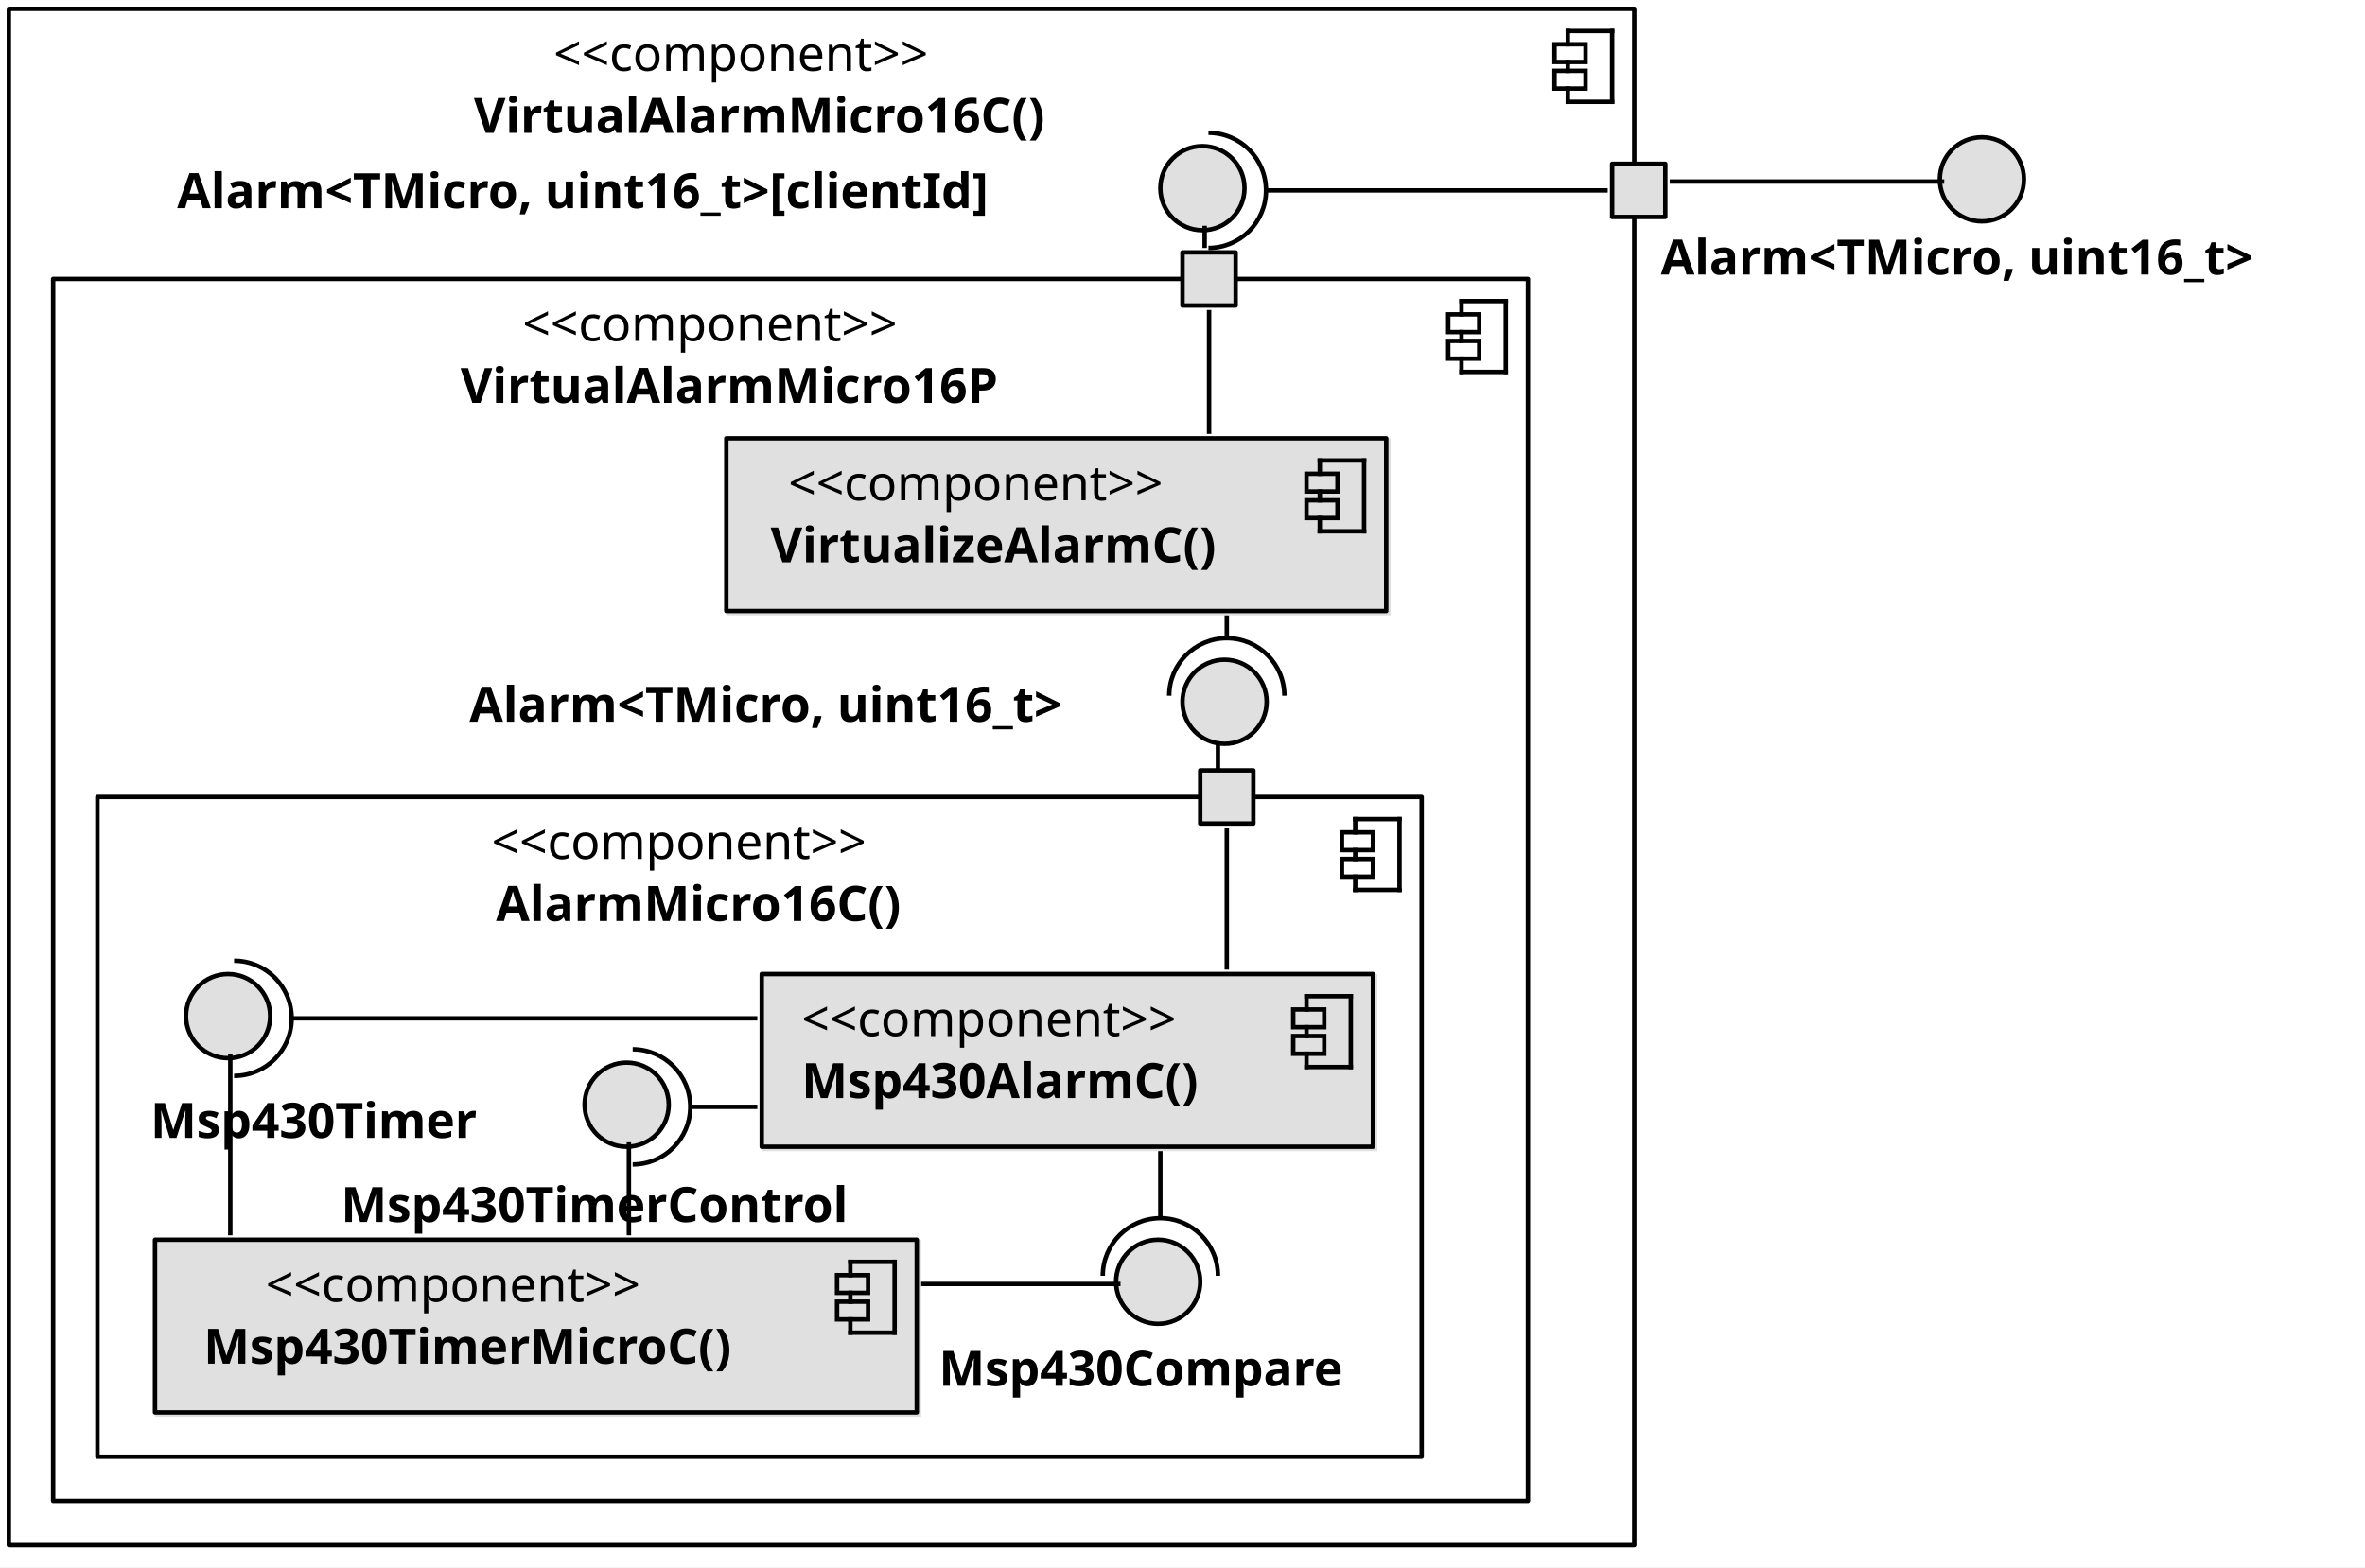
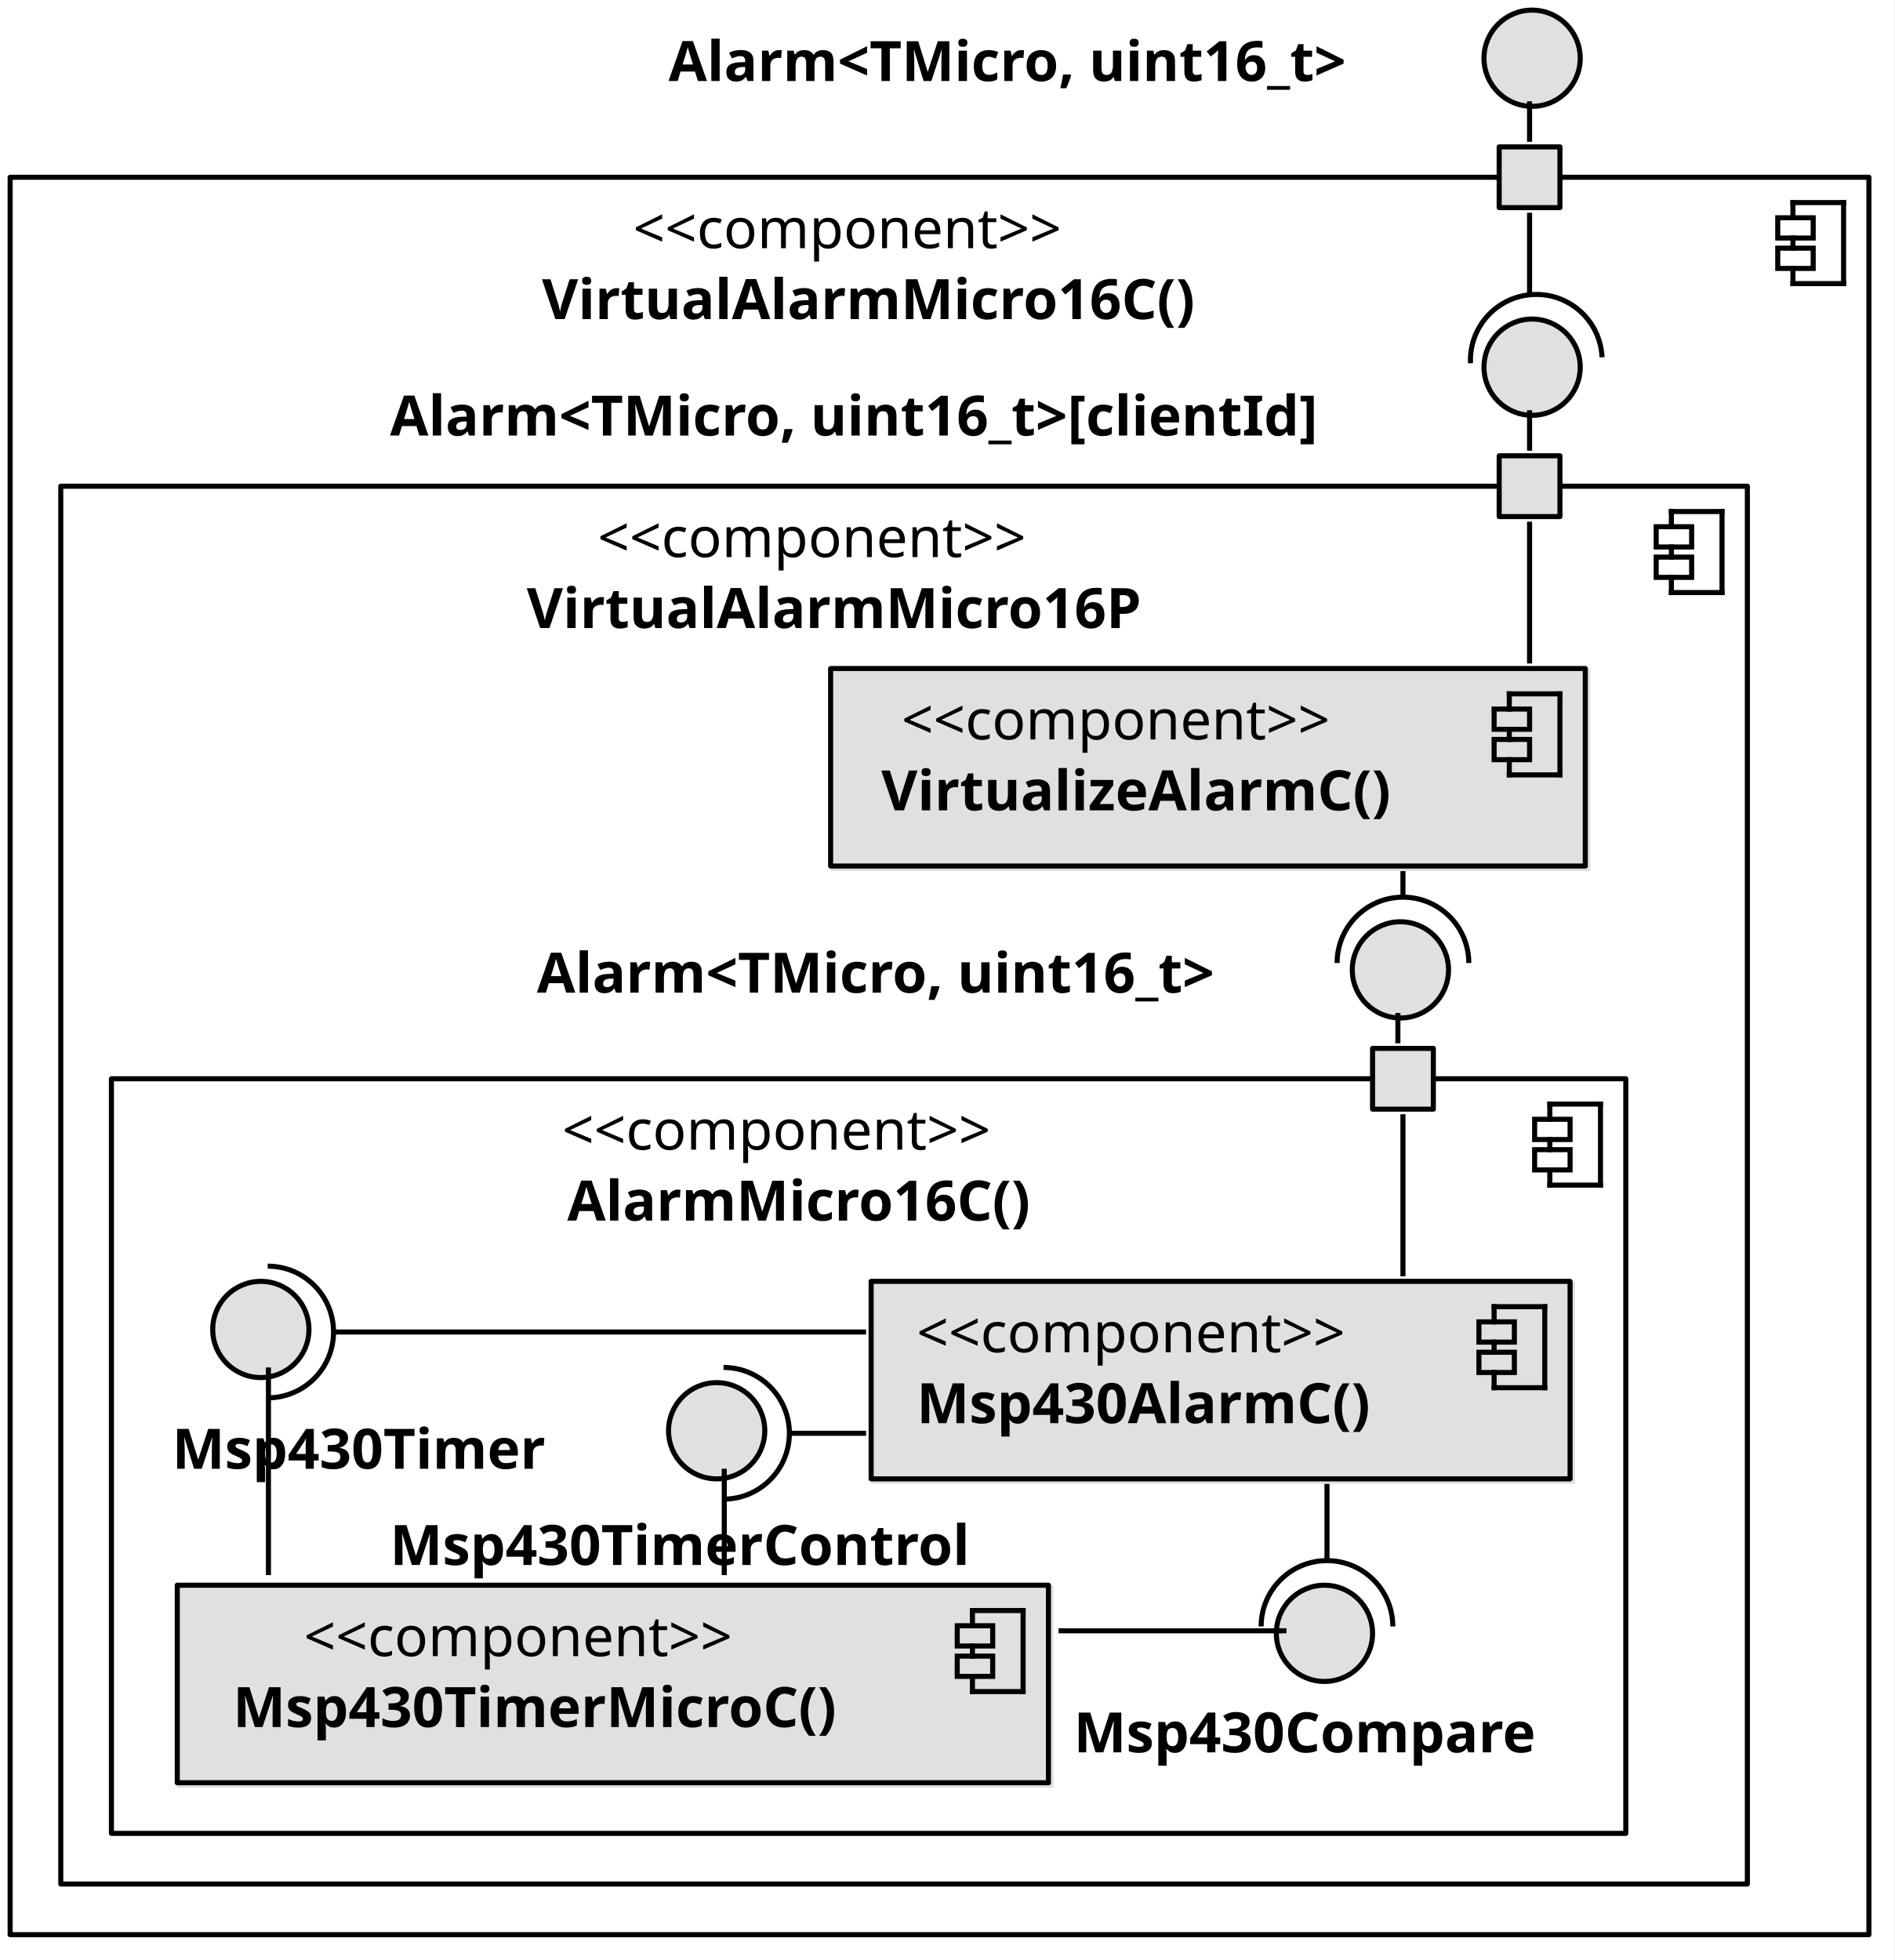
- <svg xmlns="http://www.w3.org/2000/svg" fill-opacity="0" color-rendering="auto" color-interpolation="auto" stroke="rgb(0,0,0)" text-rendering="auto" stroke-linecap="square" width="534" stroke-miterlimit="10" stroke-opacity="0" shape-rendering="auto" fill="rgb(0,0,0)" stroke-dasharray="none" font-weight="normal" stroke-width="1" height="354" font-family="'Dialog'" font-style="normal" stroke-linejoin="miter" font-size="12" stroke-dashoffset="0" image-rendering="auto">
+ <svg xmlns="http://www.w3.org/2000/svg" fill-opacity="0" color-rendering="auto" color-interpolation="auto" stroke="rgb(0,0,0)" text-rendering="auto" stroke-linecap="square" width="374" stroke-miterlimit="10" stroke-opacity="0" shape-rendering="auto" fill="rgb(0,0,0)" stroke-dasharray="none" font-weight="normal" stroke-width="1" height="387" font-family="'Dialog'" font-style="normal" stroke-linejoin="miter" font-size="12" stroke-dashoffset="0" image-rendering="auto">
  <defs id="genericDefs" />
  <g>
    <defs id="defs1">
      <clipPath clipPathUnits="userSpaceOnUse" id="clipPath1">
        <path d="M-7 -7 L379 -7 L379 359 L-7 359 L-7 -7 Z" />
      </clipPath>
      <clipPath clipPathUnits="userSpaceOnUse" id="clipPath2">
        <path d="M0 0 L344 0 L344 31 L0 31 L0 0 Z" />
      </clipPath>
      <clipPath clipPathUnits="userSpaceOnUse" id="clipPath3">
        <path d="M-7 -7 L345 -7 L345 288 L-7 288 L-7 -7 Z" />
      </clipPath>
      <clipPath clipPathUnits="userSpaceOnUse" id="clipPath4">
        <path d="M0 0 L310 0 L310 31 L0 31 L0 0 Z" />
      </clipPath>
      <clipPath clipPathUnits="userSpaceOnUse" id="clipPath5">
        <path d="M-7 -7 L161 -7 L161 51 L-7 51 L-7 -7 Z" />
      </clipPath>
      <clipPath clipPathUnits="userSpaceOnUse" id="clipPath6">
        <path d="M0 0 L126 0 L126 31 L0 31 L0 0 Z" />
      </clipPath>
      <clipPath clipPathUnits="userSpaceOnUse" id="clipPath7">
        <path d="M-7 -7 L311 -7 L311 161 L-7 161 L-7 -7 Z" />
      </clipPath>
      <clipPath clipPathUnits="userSpaceOnUse" id="clipPath8">
        <path d="M0 0 L276 0 L276 31 L0 31 L0 0 Z" />
      </clipPath>
      <clipPath clipPathUnits="userSpaceOnUse" id="clipPath9">
        <path d="M-7 -7 L150 -7 L150 51 L-7 51 L-7 -7 Z" />
      </clipPath>
      <clipPath clipPathUnits="userSpaceOnUse" id="clipPath10">
        <path d="M0 0 L115 0 L115 31 L0 31 L0 0 Z" />
      </clipPath>
      <clipPath clipPathUnits="userSpaceOnUse" id="clipPath11">
        <path d="M-7 -7 L184 -7 L184 51 L-7 51 L-7 -7 Z" />
      </clipPath>
      <clipPath clipPathUnits="userSpaceOnUse" id="clipPath12">
        <path d="M0 0 L149 0 L149 31 L0 31 L0 0 Z" />
      </clipPath>
      <clipPath clipPathUnits="userSpaceOnUse" id="clipPath13">
        <path d="M-7 -7 L23 -7 L23 23 L-7 23 L-7 -7 Z" />
      </clipPath>
      <clipPath clipPathUnits="userSpaceOnUse" id="clipPath14">
        <path d="M-7 -7 L31 -7 L31 31 L-7 31 L-7 -7 Z" />
      </clipPath>
      <clipPath clipPathUnits="userSpaceOnUse" id="clipPath15">
        <path d="M-164 -14 L328 -14 L328 28 L-164 28 L-164 -14 Z" />
      </clipPath>
      <clipPath clipPathUnits="userSpaceOnUse" id="clipPath16">
        <path d="M-214 -14 L428 -14 L428 28 L-214 28 L-214 -14 Z" />
      </clipPath>
      <clipPath clipPathUnits="userSpaceOnUse" id="clipPath17">
        <path d="M-116 -14 L232 -14 L232 28 L-116 28 L-116 -14 Z" />
      </clipPath>
      <clipPath clipPathUnits="userSpaceOnUse" id="clipPath18">
        <path d="M-141 -14 L282 -14 L282 28 L-141 28 L-141 -14 Z" />
      </clipPath>
      <clipPath clipPathUnits="userSpaceOnUse" id="clipPath19">
        <path d="M-99 -14 L198 -14 L198 28 L-99 28 L-99 -14 Z" />
      </clipPath>
      <clipPath clipPathUnits="userSpaceOnUse" id="clipPath20">
        <path d="M0 0 L104 0 L104 136 L0 136 L0 0 Z" />
      </clipPath>
      <clipPath clipPathUnits="userSpaceOnUse" id="clipPath21">
        <path d="M0 0 L215 0 L215 104 L0 104 L0 0 Z" />
      </clipPath>
      <clipPath clipPathUnits="userSpaceOnUse" id="clipPath22">
        <path d="M100 0 L100 215 L-4 215 L-4 0 L100 0 Z" />
      </clipPath>
      <clipPath clipPathUnits="userSpaceOnUse" id="clipPath23">
        <path d="M0 0 L104 0 L104 145 L0 145 L0 0 Z" />
      </clipPath>
      <clipPath clipPathUnits="userSpaceOnUse" id="clipPath24">
        <path d="M0 0 L104 0 L104 125 L0 125 L0 0 Z" />
      </clipPath>
      <clipPath clipPathUnits="userSpaceOnUse" id="clipPath25">
        <path d="M100 142 L-4 142 L-4 17 L100 17 L100 142 Z" />
      </clipPath>
      <clipPath clipPathUnits="userSpaceOnUse" id="clipPath26">
        <path d="M0 0 L149 0 L149 104 L0 104 L0 0 Z" />
      </clipPath>
      <clipPath clipPathUnits="userSpaceOnUse" id="clipPath27">
        <path d="M0 0 L125 0 L125 104 L0 104 L0 0 Z" />
      </clipPath>
      <clipPath clipPathUnits="userSpaceOnUse" id="clipPath28">
        <path d="M100 0 L100 125 L-4 125 L-4 0 L100 0 Z" />
      </clipPath>
      <clipPath clipPathUnits="userSpaceOnUse" id="clipPath29">
        <path d="M0 0 L104 0 L104 115 L0 115 L0 0 Z" />
      </clipPath>
      <clipPath clipPathUnits="userSpaceOnUse" id="clipPath30">
        <path d="M100 122 L-4 122 L-4 7 L100 7 L100 122 Z" />
      </clipPath>
      <clipPath clipPathUnits="userSpaceOnUse" id="clipPath31">
        <path d="M0 0 L104 0 L104 110 L0 110 L0 0 Z" />
      </clipPath>
      <clipPath clipPathUnits="userSpaceOnUse" id="clipPath32">
        <path d="M0 0 L104 0 L104 132 L0 132 L0 0 Z" />
      </clipPath>
      <clipPath clipPathUnits="userSpaceOnUse" id="clipPath33">
-         <path d="M0 0 L187 0 L187 104 L0 104 L0 0 Z" />
+         <path d="M0 0 L105 0 L105 126 L0 126 L0 0 Z" />
      </clipPath>
      <clipPath clipPathUnits="userSpaceOnUse" id="clipPath34">
-         <path d="M100 0 L100 187 L-4 187 L-4 0 L100 0 Z" />
+         <path d="M98.678 146.242 L-6.214 141.474 L-0.492 15.604 L104.399 20.372 L98.678 146.242 Z" />
      </clipPath>
      <clipPath clipPathUnits="userSpaceOnUse" id="clipPath35">
-         <path d="M0 0 L104 0 L104 109 L0 109 L0 0 Z" />
-       </clipPath>
-       <clipPath clipPathUnits="userSpaceOnUse" id="clipPath36">
-         <path d="M0 0 L166 0 L166 104 L0 104 L0 0 Z" />
+         <path d="M0 0 L104 0 L104 112 L0 112 L0 0 Z" />
      </clipPath>
    </defs>
    <g fill="white" text-rendering="geometricPrecision" fill-opacity="1" stroke-opacity="1" stroke="white">
-       <rect x="0" width="534" height="354" y="0" stroke="none" />
-     </g>
-     <g font-size="11" stroke-linecap="butt" transform="translate(2,2)" fill-opacity="1" fill="black" text-rendering="geometricPrecision" font-family="sans-serif" stroke-linejoin="round" stroke="black" font-weight="bold" stroke-opacity="1" stroke-miterlimit="0">
+       <rect x="0" width="374" height="387" y="0" stroke="none" />
+     </g>
+     <g font-size="11" stroke-linecap="butt" transform="translate(2,35)" fill-opacity="1" fill="black" text-rendering="geometricPrecision" font-family="sans-serif" stroke-linejoin="round" stroke="black" font-weight="bold" stroke-opacity="1" stroke-miterlimit="0">
      <rect fill="none" x="0" width="367" height="347" y="0" clip-path="url(#clipPath1)" />
      <line stroke-linecap="square" clip-path="url(#clipPath1)" fill="none" x1="352" x2="362" y1="5" stroke-linejoin="miter" y2="5" stroke-miterlimit="10" />
      <line stroke-linecap="square" clip-path="url(#clipPath1)" fill="none" x1="362" x2="362" y1="5" stroke-linejoin="miter" y2="21" stroke-miterlimit="10" />
      <line stroke-linecap="square" clip-path="url(#clipPath1)" fill="none" x1="352" x2="362" y1="21" stroke-linejoin="miter" y2="21" stroke-miterlimit="10" />
      <line stroke-linecap="square" clip-path="url(#clipPath1)" fill="none" x1="352" x2="352" y1="5" stroke-linejoin="miter" y2="8" stroke-miterlimit="10" />
      <rect stroke-linecap="square" x="349" y="8" clip-path="url(#clipPath1)" fill="none" width="7" stroke-linejoin="miter" height="4" stroke-miterlimit="10" />
      <line stroke-linecap="square" clip-path="url(#clipPath1)" fill="none" x1="352" x2="352" y1="12" stroke-linejoin="miter" y2="14" stroke-miterlimit="10" />
      <rect stroke-linecap="square" x="349" y="14" clip-path="url(#clipPath1)" fill="none" width="7" stroke-linejoin="miter" height="4" stroke-miterlimit="10" />
      <line stroke-linecap="square" clip-path="url(#clipPath1)" fill="none" x1="352" x2="352" y1="18" stroke-linejoin="miter" y2="21" stroke-miterlimit="10" />
    </g>
-     <g font-size="11" transform="translate(2,2)" fill-opacity="1" fill="black" text-rendering="geometricPrecision" font-family="sans-serif" stroke="black" stroke-opacity="1">
+     <g font-size="11" transform="translate(2,35)" fill-opacity="1" fill="black" text-rendering="geometricPrecision" font-family="sans-serif" stroke="black" stroke-opacity="1">
      <text x="123" xml:space="preserve" y="14" clip-path="url(#clipPath2)" stroke="none">&lt;&lt;component&gt;&gt;</text>
      <text x="105" xml:space="preserve" y="28" font-weight="bold" clip-path="url(#clipPath2)" stroke="none">VirtualAlarmMicro16C()</text>
    </g>
-     <g font-size="11" stroke-linecap="butt" transform="translate(12,63)" fill-opacity="1" fill="black" text-rendering="geometricPrecision" font-family="sans-serif" stroke-linejoin="round" stroke="black" font-weight="bold" stroke-opacity="1" stroke-miterlimit="0">
+     <g font-size="11" stroke-linecap="butt" transform="translate(12,96)" fill-opacity="1" fill="black" text-rendering="geometricPrecision" font-family="sans-serif" stroke-linejoin="round" stroke="black" font-weight="bold" stroke-opacity="1" stroke-miterlimit="0">
      <rect fill="none" x="0" width="333" height="276" y="0" clip-path="url(#clipPath3)" />
      <line stroke-linecap="square" clip-path="url(#clipPath3)" fill="none" x1="318" x2="328" y1="5" stroke-linejoin="miter" y2="5" stroke-miterlimit="10" />
      <line stroke-linecap="square" clip-path="url(#clipPath3)" fill="none" x1="328" x2="328" y1="5" stroke-linejoin="miter" y2="21" stroke-miterlimit="10" />
      <line stroke-linecap="square" clip-path="url(#clipPath3)" fill="none" x1="318" x2="328" y1="21" stroke-linejoin="miter" y2="21" stroke-miterlimit="10" />
      <line stroke-linecap="square" clip-path="url(#clipPath3)" fill="none" x1="318" x2="318" y1="5" stroke-linejoin="miter" y2="8" stroke-miterlimit="10" />
      <rect stroke-linecap="square" x="315" y="8" clip-path="url(#clipPath3)" fill="none" width="7" stroke-linejoin="miter" height="4" stroke-miterlimit="10" />
      <line stroke-linecap="square" clip-path="url(#clipPath3)" fill="none" x1="318" x2="318" y1="12" stroke-linejoin="miter" y2="14" stroke-miterlimit="10" />
      <rect stroke-linecap="square" x="315" y="14" clip-path="url(#clipPath3)" fill="none" width="7" stroke-linejoin="miter" height="4" stroke-miterlimit="10" />
      <line stroke-linecap="square" clip-path="url(#clipPath3)" fill="none" x1="318" x2="318" y1="18" stroke-linejoin="miter" y2="21" stroke-miterlimit="10" />
    </g>
-     <g font-size="11" transform="translate(12,63)" fill-opacity="1" fill="black" text-rendering="geometricPrecision" font-family="sans-serif" stroke="black" stroke-opacity="1">
+     <g font-size="11" transform="translate(12,96)" fill-opacity="1" fill="black" text-rendering="geometricPrecision" font-family="sans-serif" stroke="black" stroke-opacity="1">
      <text x="106" xml:space="preserve" y="14" clip-path="url(#clipPath4)" stroke="none">&lt;&lt;component&gt;&gt;</text>
      <text x="92" xml:space="preserve" y="28" font-weight="bold" clip-path="url(#clipPath4)" stroke="none">VirtualAlarmMicro16P</text>
    </g>
-     <g font-size="11" transform="translate(164,99)" fill-opacity="1" fill="rgb(224,224,224)" text-rendering="geometricPrecision" font-family="sans-serif" stroke="rgb(224,224,224)" font-weight="bold" stroke-opacity="1">
+     <g font-size="11" transform="translate(164,132)" fill-opacity="1" fill="rgb(224,224,224)" text-rendering="geometricPrecision" font-family="sans-serif" stroke="rgb(224,224,224)" font-weight="bold" stroke-opacity="1">
      <rect x="0" width="150" height="40" y="0" clip-path="url(#clipPath5)" stroke="none" />
    </g>
-     <g font-size="11" stroke-linecap="butt" transform="translate(164,99)" fill-opacity="1" fill="black" text-rendering="geometricPrecision" font-family="sans-serif" stroke-linejoin="round" stroke="black" font-weight="bold" stroke-opacity="1" stroke-miterlimit="0">
+     <g font-size="11" stroke-linecap="butt" transform="translate(164,132)" fill-opacity="1" fill="black" text-rendering="geometricPrecision" font-family="sans-serif" stroke-linejoin="round" stroke="black" font-weight="bold" stroke-opacity="1" stroke-miterlimit="0">
      <rect fill="none" x="0" width="149" height="39" y="0" clip-path="url(#clipPath5)" />
      <line stroke-linecap="square" clip-path="url(#clipPath5)" fill="none" x1="134" x2="144" y1="5" stroke-linejoin="miter" y2="5" stroke-miterlimit="10" />
      <line stroke-linecap="square" clip-path="url(#clipPath5)" fill="none" x1="144" x2="144" y1="5" stroke-linejoin="miter" y2="21" stroke-miterlimit="10" />
      <line stroke-linecap="square" clip-path="url(#clipPath5)" fill="none" x1="134" x2="144" y1="21" stroke-linejoin="miter" y2="21" stroke-miterlimit="10" />
      <line stroke-linecap="square" clip-path="url(#clipPath5)" fill="none" x1="134" x2="134" y1="5" stroke-linejoin="miter" y2="8" stroke-miterlimit="10" />
      <rect stroke-linecap="square" x="131" y="8" clip-path="url(#clipPath5)" fill="none" width="7" stroke-linejoin="miter" height="4" stroke-miterlimit="10" />
      <line stroke-linecap="square" clip-path="url(#clipPath5)" fill="none" x1="134" x2="134" y1="12" stroke-linejoin="miter" y2="14" stroke-miterlimit="10" />
      <rect stroke-linecap="square" x="131" y="14" clip-path="url(#clipPath5)" fill="none" width="7" stroke-linejoin="miter" height="4" stroke-miterlimit="10" />
      <line stroke-linecap="square" clip-path="url(#clipPath5)" fill="none" x1="134" x2="134" y1="18" stroke-linejoin="miter" y2="21" stroke-miterlimit="10" />
    </g>
-     <g font-size="11" transform="translate(164,99)" fill-opacity="1" fill="black" text-rendering="geometricPrecision" font-family="sans-serif" stroke="black" stroke-opacity="1">
+     <g font-size="11" transform="translate(164,132)" fill-opacity="1" fill="black" text-rendering="geometricPrecision" font-family="sans-serif" stroke="black" stroke-opacity="1">
      <text x="14" xml:space="preserve" y="14" clip-path="url(#clipPath6)" stroke="none">&lt;&lt;component&gt;&gt;</text>
      <text x="10" xml:space="preserve" y="28" font-weight="bold" clip-path="url(#clipPath6)" stroke="none">VirtualizeAlarmC()</text>
    </g>
-     <g font-size="11" stroke-linecap="butt" transform="translate(22,180)" fill-opacity="1" fill="black" text-rendering="geometricPrecision" font-family="sans-serif" stroke-linejoin="round" stroke="black" font-weight="bold" stroke-opacity="1" stroke-miterlimit="0">
+     <g font-size="11" stroke-linecap="butt" transform="translate(22,213)" fill-opacity="1" fill="black" text-rendering="geometricPrecision" font-family="sans-serif" stroke-linejoin="round" stroke="black" font-weight="bold" stroke-opacity="1" stroke-miterlimit="0">
      <rect fill="none" x="0" width="299" height="149" y="0" clip-path="url(#clipPath7)" />
      <line stroke-linecap="square" clip-path="url(#clipPath7)" fill="none" x1="284" x2="294" y1="5" stroke-linejoin="miter" y2="5" stroke-miterlimit="10" />
      <line stroke-linecap="square" clip-path="url(#clipPath7)" fill="none" x1="294" x2="294" y1="5" stroke-linejoin="miter" y2="21" stroke-miterlimit="10" />
      <line stroke-linecap="square" clip-path="url(#clipPath7)" fill="none" x1="284" x2="294" y1="21" stroke-linejoin="miter" y2="21" stroke-miterlimit="10" />
      <line stroke-linecap="square" clip-path="url(#clipPath7)" fill="none" x1="284" x2="284" y1="5" stroke-linejoin="miter" y2="8" stroke-miterlimit="10" />
      <rect stroke-linecap="square" x="281" y="8" clip-path="url(#clipPath7)" fill="none" width="7" stroke-linejoin="miter" height="4" stroke-miterlimit="10" />
      <line stroke-linecap="square" clip-path="url(#clipPath7)" fill="none" x1="284" x2="284" y1="12" stroke-linejoin="miter" y2="14" stroke-miterlimit="10" />
      <rect stroke-linecap="square" x="281" y="14" clip-path="url(#clipPath7)" fill="none" width="7" stroke-linejoin="miter" height="4" stroke-miterlimit="10" />
      <line stroke-linecap="square" clip-path="url(#clipPath7)" fill="none" x1="284" x2="284" y1="18" stroke-linejoin="miter" y2="21" stroke-miterlimit="10" />
    </g>
-     <g font-size="11" transform="translate(22,180)" fill-opacity="1" fill="black" text-rendering="geometricPrecision" font-family="sans-serif" stroke="black" stroke-opacity="1">
+     <g font-size="11" transform="translate(22,213)" fill-opacity="1" fill="black" text-rendering="geometricPrecision" font-family="sans-serif" stroke="black" stroke-opacity="1">
      <text x="89" xml:space="preserve" y="14" clip-path="url(#clipPath8)" stroke="none">&lt;&lt;component&gt;&gt;</text>
      <text x="90" xml:space="preserve" y="28" font-weight="bold" clip-path="url(#clipPath8)" stroke="none">AlarmMicro16C()</text>
    </g>
-     <g font-size="11" transform="translate(172,220)" fill-opacity="1" fill="rgb(224,224,224)" text-rendering="geometricPrecision" font-family="sans-serif" stroke="rgb(224,224,224)" font-weight="bold" stroke-opacity="1">
+     <g font-size="11" transform="translate(172,253)" fill-opacity="1" fill="rgb(224,224,224)" text-rendering="geometricPrecision" font-family="sans-serif" stroke="rgb(224,224,224)" font-weight="bold" stroke-opacity="1">
      <rect x="0" width="139" height="40" y="0" clip-path="url(#clipPath9)" stroke="none" />
    </g>
-     <g font-size="11" stroke-linecap="butt" transform="translate(172,220)" fill-opacity="1" fill="black" text-rendering="geometricPrecision" font-family="sans-serif" stroke-linejoin="round" stroke="black" font-weight="bold" stroke-opacity="1" stroke-miterlimit="0">
+     <g font-size="11" stroke-linecap="butt" transform="translate(172,253)" fill-opacity="1" fill="black" text-rendering="geometricPrecision" font-family="sans-serif" stroke-linejoin="round" stroke="black" font-weight="bold" stroke-opacity="1" stroke-miterlimit="0">
      <rect fill="none" x="0" width="138" height="39" y="0" clip-path="url(#clipPath9)" />
      <line stroke-linecap="square" clip-path="url(#clipPath9)" fill="none" x1="123" x2="133" y1="5" stroke-linejoin="miter" y2="5" stroke-miterlimit="10" />
      <line stroke-linecap="square" clip-path="url(#clipPath9)" fill="none" x1="133" x2="133" y1="5" stroke-linejoin="miter" y2="21" stroke-miterlimit="10" />
      <line stroke-linecap="square" clip-path="url(#clipPath9)" fill="none" x1="123" x2="133" y1="21" stroke-linejoin="miter" y2="21" stroke-miterlimit="10" />
      <line stroke-linecap="square" clip-path="url(#clipPath9)" fill="none" x1="123" x2="123" y1="5" stroke-linejoin="miter" y2="8" stroke-miterlimit="10" />
      <rect stroke-linecap="square" x="120" y="8" clip-path="url(#clipPath9)" fill="none" width="7" stroke-linejoin="miter" height="4" stroke-miterlimit="10" />
      <line stroke-linecap="square" clip-path="url(#clipPath9)" fill="none" x1="123" x2="123" y1="12" stroke-linejoin="miter" y2="14" stroke-miterlimit="10" />
      <rect stroke-linecap="square" x="120" y="14" clip-path="url(#clipPath9)" fill="none" width="7" stroke-linejoin="miter" height="4" stroke-miterlimit="10" />
      <line stroke-linecap="square" clip-path="url(#clipPath9)" fill="none" x1="123" x2="123" y1="18" stroke-linejoin="miter" y2="21" stroke-miterlimit="10" />
    </g>
-     <g font-size="11" transform="translate(172,220)" fill-opacity="1" fill="black" text-rendering="geometricPrecision" font-family="sans-serif" stroke="black" stroke-opacity="1">
+     <g font-size="11" transform="translate(172,253)" fill-opacity="1" fill="black" text-rendering="geometricPrecision" font-family="sans-serif" stroke="black" stroke-opacity="1">
      <text x="9" xml:space="preserve" y="14" clip-path="url(#clipPath10)" stroke="none">&lt;&lt;component&gt;&gt;</text>
      <text x="9" xml:space="preserve" y="28" font-weight="bold" clip-path="url(#clipPath10)" stroke="none">Msp430AlarmC()</text>
    </g>
-     <g font-size="11" transform="translate(35,280)" fill-opacity="1" fill="rgb(224,224,224)" text-rendering="geometricPrecision" font-family="sans-serif" stroke="rgb(224,224,224)" font-weight="bold" stroke-opacity="1">
+     <g font-size="11" transform="translate(35,313)" fill-opacity="1" fill="rgb(224,224,224)" text-rendering="geometricPrecision" font-family="sans-serif" stroke="rgb(224,224,224)" font-weight="bold" stroke-opacity="1">
      <rect x="0" width="173" height="40" y="0" clip-path="url(#clipPath11)" stroke="none" />
    </g>
-     <g font-size="11" stroke-linecap="butt" transform="translate(35,280)" fill-opacity="1" fill="black" text-rendering="geometricPrecision" font-family="sans-serif" stroke-linejoin="round" stroke="black" font-weight="bold" stroke-opacity="1" stroke-miterlimit="0">
+     <g font-size="11" stroke-linecap="butt" transform="translate(35,313)" fill-opacity="1" fill="black" text-rendering="geometricPrecision" font-family="sans-serif" stroke-linejoin="round" stroke="black" font-weight="bold" stroke-opacity="1" stroke-miterlimit="0">
      <rect fill="none" x="0" width="172" height="39" y="0" clip-path="url(#clipPath11)" />
      <line stroke-linecap="square" clip-path="url(#clipPath11)" fill="none" x1="157" x2="167" y1="5" stroke-linejoin="miter" y2="5" stroke-miterlimit="10" />
      <line stroke-linecap="square" clip-path="url(#clipPath11)" fill="none" x1="167" x2="167" y1="5" stroke-linejoin="miter" y2="21" stroke-miterlimit="10" />
      <line stroke-linecap="square" clip-path="url(#clipPath11)" fill="none" x1="157" x2="167" y1="21" stroke-linejoin="miter" y2="21" stroke-miterlimit="10" />
      <line stroke-linecap="square" clip-path="url(#clipPath11)" fill="none" x1="157" x2="157" y1="5" stroke-linejoin="miter" y2="8" stroke-miterlimit="10" />
      <rect stroke-linecap="square" x="154" y="8" clip-path="url(#clipPath11)" fill="none" width="7" stroke-linejoin="miter" height="4" stroke-miterlimit="10" />
      <line stroke-linecap="square" clip-path="url(#clipPath11)" fill="none" x1="157" x2="157" y1="12" stroke-linejoin="miter" y2="14" stroke-miterlimit="10" />
      <rect stroke-linecap="square" x="154" y="14" clip-path="url(#clipPath11)" fill="none" width="7" stroke-linejoin="miter" height="4" stroke-miterlimit="10" />
      <line stroke-linecap="square" clip-path="url(#clipPath11)" fill="none" x1="157" x2="157" y1="18" stroke-linejoin="miter" y2="21" stroke-miterlimit="10" />
    </g>
-     <g font-size="11" transform="translate(35,280)" fill-opacity="1" fill="black" text-rendering="geometricPrecision" font-family="sans-serif" stroke="black" stroke-opacity="1">
+     <g font-size="11" transform="translate(35,313)" fill-opacity="1" fill="black" text-rendering="geometricPrecision" font-family="sans-serif" stroke="black" stroke-opacity="1">
      <text x="25" xml:space="preserve" y="14" clip-path="url(#clipPath12)" stroke="none">&lt;&lt;component&gt;&gt;</text>
      <text x="11" xml:space="preserve" y="28" font-weight="bold" clip-path="url(#clipPath12)" stroke="none">Msp430TimerMicroC()</text>
    </g>
-     <g font-size="11" transform="translate(271,174)" fill-opacity="1" fill="rgb(224,224,224)" text-rendering="geometricPrecision" font-family="sans-serif" stroke="rgb(224,224,224)" stroke-opacity="1">
+     <g font-size="11" transform="translate(271,207)" fill-opacity="1" fill="rgb(224,224,224)" text-rendering="geometricPrecision" font-family="sans-serif" stroke="rgb(224,224,224)" stroke-opacity="1">
      <rect x="0" width="12" height="12" y="0" clip-path="url(#clipPath13)" stroke="none" />
    </g>
-     <g font-size="11" stroke-linecap="butt" transform="translate(271,174)" fill-opacity="1" fill="black" text-rendering="geometricPrecision" font-family="sans-serif" stroke-linejoin="round" stroke="black" stroke-opacity="1" stroke-miterlimit="0">
+     <g font-size="11" stroke-linecap="butt" transform="translate(271,207)" fill-opacity="1" fill="black" text-rendering="geometricPrecision" font-family="sans-serif" stroke-linejoin="round" stroke="black" stroke-opacity="1" stroke-miterlimit="0">
      <rect fill="none" x="0" width="12" height="12" y="0" clip-path="url(#clipPath13)" />
    </g>
-     <g font-size="11" transform="translate(42,220)" fill-opacity="1" fill="rgb(224,224,224)" text-rendering="geometricPrecision" font-family="sans-serif" stroke="rgb(224,224,224)" font-weight="bold" stroke-opacity="1">
-       <circle r="9.5" clip-path="url(#clipPath14)" cx="9.5" cy="9.5" stroke="none" />
-     </g>
-     <g font-size="11" stroke-linecap="butt" transform="translate(42,220)" fill-opacity="1" fill="black" text-rendering="geometricPrecision" font-family="sans-serif" stroke-linejoin="round" stroke="black" font-weight="bold" stroke-opacity="1" stroke-miterlimit="0">
-       <circle fill="none" r="9.5" clip-path="url(#clipPath14)" cx="9.5" cy="9.5" />
-     </g>
-     <g font-size="11" transform="translate(132,240)" fill-opacity="1" fill="rgb(224,224,224)" text-rendering="geometricPrecision" font-family="sans-serif" stroke="rgb(224,224,224)" font-weight="bold" stroke-opacity="1">
-       <circle r="9.5" clip-path="url(#clipPath14)" cx="9.5" cy="9.5" stroke="none" />
-     </g>
-     <g font-size="11" stroke-linecap="butt" transform="translate(132,240)" fill-opacity="1" fill="black" text-rendering="geometricPrecision" font-family="sans-serif" stroke-linejoin="round" stroke="black" font-weight="bold" stroke-opacity="1" stroke-miterlimit="0">
-       <circle fill="none" r="9.5" clip-path="url(#clipPath14)" cx="9.5" cy="9.5" />
-     </g>
-     <g font-size="11" transform="translate(252,280)" fill-opacity="1" fill="rgb(224,224,224)" text-rendering="geometricPrecision" font-family="sans-serif" stroke="rgb(224,224,224)" font-weight="bold" stroke-opacity="1">
-       <circle r="9.5" clip-path="url(#clipPath14)" cx="9.5" cy="9.5" stroke="none" />
-     </g>
-     <g font-size="11" stroke-linecap="butt" transform="translate(252,280)" fill-opacity="1" fill="black" text-rendering="geometricPrecision" font-family="sans-serif" stroke-linejoin="round" stroke="black" font-weight="bold" stroke-opacity="1" stroke-miterlimit="0">
-       <circle fill="none" r="9.5" clip-path="url(#clipPath14)" cx="9.5" cy="9.5" />
-     </g>
-     <g font-size="11" transform="translate(267,149)" fill-opacity="1" fill="rgb(224,224,224)" text-rendering="geometricPrecision" font-family="sans-serif" stroke="rgb(224,224,224)" font-weight="bold" stroke-opacity="1">
-       <circle r="9.5" clip-path="url(#clipPath14)" cx="9.5" cy="9.5" stroke="none" />
-     </g>
-     <g font-size="11" stroke-linecap="butt" transform="translate(267,149)" fill-opacity="1" fill="black" text-rendering="geometricPrecision" font-family="sans-serif" stroke-linejoin="round" stroke="black" font-weight="bold" stroke-opacity="1" stroke-miterlimit="0">
-       <circle fill="none" r="9.5" clip-path="url(#clipPath14)" cx="9.5" cy="9.5" />
-     </g>
-     <g font-size="11" transform="translate(267,57)" fill-opacity="1" fill="rgb(224,224,224)" text-rendering="geometricPrecision" font-family="sans-serif" stroke="rgb(224,224,224)" stroke-opacity="1">
+     <g font-size="11" transform="translate(42,253)" fill-opacity="1" fill="rgb(224,224,224)" text-rendering="geometricPrecision" font-family="sans-serif" stroke="rgb(224,224,224)" font-weight="bold" stroke-opacity="1">
+       <circle r="9.5" clip-path="url(#clipPath14)" cx="9.5" cy="9.5" stroke="none" />
+     </g>
+     <g font-size="11" stroke-linecap="butt" transform="translate(42,253)" fill-opacity="1" fill="black" text-rendering="geometricPrecision" font-family="sans-serif" stroke-linejoin="round" stroke="black" font-weight="bold" stroke-opacity="1" stroke-miterlimit="0">
+       <circle fill="none" r="9.5" clip-path="url(#clipPath14)" cx="9.5" cy="9.5" />
+     </g>
+     <g font-size="11" transform="translate(132,273)" fill-opacity="1" fill="rgb(224,224,224)" text-rendering="geometricPrecision" font-family="sans-serif" stroke="rgb(224,224,224)" font-weight="bold" stroke-opacity="1">
+       <circle r="9.5" clip-path="url(#clipPath14)" cx="9.5" cy="9.5" stroke="none" />
+     </g>
+     <g font-size="11" stroke-linecap="butt" transform="translate(132,273)" fill-opacity="1" fill="black" text-rendering="geometricPrecision" font-family="sans-serif" stroke-linejoin="round" stroke="black" font-weight="bold" stroke-opacity="1" stroke-miterlimit="0">
+       <circle fill="none" r="9.5" clip-path="url(#clipPath14)" cx="9.5" cy="9.5" />
+     </g>
+     <g font-size="11" transform="translate(252,313)" fill-opacity="1" fill="rgb(224,224,224)" text-rendering="geometricPrecision" font-family="sans-serif" stroke="rgb(224,224,224)" font-weight="bold" stroke-opacity="1">
+       <circle r="9.5" clip-path="url(#clipPath14)" cx="9.5" cy="9.5" stroke="none" />
+     </g>
+     <g font-size="11" stroke-linecap="butt" transform="translate(252,313)" fill-opacity="1" fill="black" text-rendering="geometricPrecision" font-family="sans-serif" stroke-linejoin="round" stroke="black" font-weight="bold" stroke-opacity="1" stroke-miterlimit="0">
+       <circle fill="none" r="9.5" clip-path="url(#clipPath14)" cx="9.5" cy="9.5" />
+     </g>
+     <g font-size="11" transform="translate(267,182)" fill-opacity="1" fill="rgb(224,224,224)" text-rendering="geometricPrecision" font-family="sans-serif" stroke="rgb(224,224,224)" font-weight="bold" stroke-opacity="1">
+       <circle r="9.5" clip-path="url(#clipPath14)" cx="9.5" cy="9.5" stroke="none" />
+     </g>
+     <g font-size="11" stroke-linecap="butt" transform="translate(267,182)" fill-opacity="1" fill="black" text-rendering="geometricPrecision" font-family="sans-serif" stroke-linejoin="round" stroke="black" font-weight="bold" stroke-opacity="1" stroke-miterlimit="0">
+       <circle fill="none" r="9.5" clip-path="url(#clipPath14)" cx="9.5" cy="9.5" />
+     </g>
+     <g font-size="11" transform="translate(296,90)" fill-opacity="1" fill="rgb(224,224,224)" text-rendering="geometricPrecision" font-family="sans-serif" stroke="rgb(224,224,224)" stroke-opacity="1">
      <rect x="0" width="12" height="12" y="0" clip-path="url(#clipPath13)" stroke="none" />
    </g>
-     <g font-size="11" stroke-linecap="butt" transform="translate(267,57)" fill-opacity="1" fill="black" text-rendering="geometricPrecision" font-family="sans-serif" stroke-linejoin="round" stroke="black" stroke-opacity="1" stroke-miterlimit="0">
+     <g font-size="11" stroke-linecap="butt" transform="translate(296,90)" fill-opacity="1" fill="black" text-rendering="geometricPrecision" font-family="sans-serif" stroke-linejoin="round" stroke="black" stroke-opacity="1" stroke-miterlimit="0">
      <rect fill="none" x="0" width="12" height="12" y="0" clip-path="url(#clipPath13)" />
    </g>
-     <g font-size="11" transform="translate(364,37)" fill-opacity="1" fill="rgb(224,224,224)" text-rendering="geometricPrecision" font-family="sans-serif" stroke="rgb(224,224,224)" stroke-opacity="1">
+     <g font-size="11" transform="translate(296,29)" fill-opacity="1" fill="rgb(224,224,224)" text-rendering="geometricPrecision" font-family="sans-serif" stroke="rgb(224,224,224)" stroke-opacity="1">
      <rect x="0" width="12" height="12" y="0" clip-path="url(#clipPath13)" stroke="none" />
    </g>
-     <g font-size="11" stroke-linecap="butt" transform="translate(364,37)" fill-opacity="1" fill="black" text-rendering="geometricPrecision" font-family="sans-serif" stroke-linejoin="round" stroke="black" stroke-opacity="1" stroke-miterlimit="0">
+     <g font-size="11" stroke-linecap="butt" transform="translate(296,29)" fill-opacity="1" fill="black" text-rendering="geometricPrecision" font-family="sans-serif" stroke-linejoin="round" stroke="black" stroke-opacity="1" stroke-miterlimit="0">
      <rect fill="none" x="0" width="12" height="12" y="0" clip-path="url(#clipPath13)" />
    </g>
-     <g font-size="11" transform="translate(262,33)" fill-opacity="1" fill="rgb(224,224,224)" text-rendering="geometricPrecision" font-family="sans-serif" stroke="rgb(224,224,224)" font-weight="bold" stroke-opacity="1">
-       <circle r="9.5" clip-path="url(#clipPath14)" cx="9.5" cy="9.5" stroke="none" />
-     </g>
-     <g font-size="11" stroke-linecap="butt" transform="translate(262,33)" fill-opacity="1" fill="black" text-rendering="geometricPrecision" font-family="sans-serif" stroke-linejoin="round" stroke="black" font-weight="bold" stroke-opacity="1" stroke-miterlimit="0">
-       <circle fill="none" r="9.5" clip-path="url(#clipPath14)" cx="9.5" cy="9.5" />
-     </g>
-     <g font-size="11" transform="translate(438,31)" fill-opacity="1" fill="rgb(224,224,224)" text-rendering="geometricPrecision" font-family="sans-serif" stroke="rgb(224,224,224)" font-weight="bold" stroke-opacity="1">
-       <circle r="9.5" clip-path="url(#clipPath14)" cx="9.5" cy="9.5" stroke="none" />
-     </g>
-     <g font-size="11" stroke-linecap="butt" transform="translate(438,31)" fill-opacity="1" fill="black" text-rendering="geometricPrecision" font-family="sans-serif" stroke-linejoin="round" stroke="black" font-weight="bold" stroke-opacity="1" stroke-miterlimit="0">
-       <circle fill="none" r="9.5" clip-path="url(#clipPath14)" cx="9.5" cy="9.5" />
-     </g>
-     <g font-size="11" transform="translate(366,51)" fill-opacity="1" fill="black" text-rendering="geometricPrecision" font-family="sans-serif" stroke="black" font-weight="bold" stroke-opacity="1">
+     <g font-size="11" transform="translate(293,63)" fill-opacity="1" fill="rgb(224,224,224)" text-rendering="geometricPrecision" font-family="sans-serif" stroke="rgb(224,224,224)" font-weight="bold" stroke-opacity="1">
+       <circle r="9.5" clip-path="url(#clipPath14)" cx="9.5" cy="9.5" stroke="none" />
+     </g>
+     <g font-size="11" stroke-linecap="butt" transform="translate(293,63)" fill-opacity="1" fill="black" text-rendering="geometricPrecision" font-family="sans-serif" stroke-linejoin="round" stroke="black" font-weight="bold" stroke-opacity="1" stroke-miterlimit="0">
+       <circle fill="none" r="9.5" clip-path="url(#clipPath14)" cx="9.5" cy="9.5" />
+     </g>
+     <g font-size="11" transform="translate(293,2)" fill-opacity="1" fill="rgb(224,224,224)" text-rendering="geometricPrecision" font-family="sans-serif" stroke="rgb(224,224,224)" font-weight="bold" stroke-opacity="1">
+       <circle r="9.5" clip-path="url(#clipPath14)" cx="9.5" cy="9.5" stroke="none" />
+     </g>
+     <g font-size="11" stroke-linecap="butt" transform="translate(293,2)" fill-opacity="1" fill="black" text-rendering="geometricPrecision" font-family="sans-serif" stroke-linejoin="round" stroke="black" font-weight="bold" stroke-opacity="1" stroke-miterlimit="0">
+       <circle fill="none" r="9.5" clip-path="url(#clipPath14)" cx="9.5" cy="9.5" />
+     </g>
+     <g font-size="11" transform="translate(123,5)" fill-opacity="1" fill="black" text-rendering="geometricPrecision" font-family="sans-serif" stroke="black" font-weight="bold" stroke-opacity="1">
      <text x="9" xml:space="preserve" y="11" clip-path="url(#clipPath15)" stroke="none">Alarm&lt;TMicro, uint16_t&gt;</text>
    </g>
-     <g font-size="11" transform="translate(31,36)" fill-opacity="1" fill="black" text-rendering="geometricPrecision" font-family="sans-serif" stroke="black" font-weight="bold" stroke-opacity="1">
+     <g font-size="11" transform="translate(68,75)" fill-opacity="1" fill="black" text-rendering="geometricPrecision" font-family="sans-serif" stroke="black" font-weight="bold" stroke-opacity="1">
      <text x="9" xml:space="preserve" y="11" clip-path="url(#clipPath16)" stroke="none">Alarm&lt;TMicro, uint16_t&gt;[clientId]</text>
    </g>
-     <g font-size="11" transform="translate(97,152)" fill-opacity="1" fill="black" text-rendering="geometricPrecision" font-family="sans-serif" stroke="black" font-weight="bold" stroke-opacity="1">
+     <g font-size="11" transform="translate(97,185)" fill-opacity="1" fill="black" text-rendering="geometricPrecision" font-family="sans-serif" stroke="black" font-weight="bold" stroke-opacity="1">
      <text x="9" xml:space="preserve" y="11" clip-path="url(#clipPath15)" stroke="none">Alarm&lt;TMicro, uint16_t&gt;</text>
    </g>
-     <g font-size="11" transform="translate(201,302)" fill-opacity="1" fill="black" text-rendering="geometricPrecision" font-family="sans-serif" stroke="black" font-weight="bold" stroke-opacity="1">
+     <g font-size="11" transform="translate(201,335)" fill-opacity="1" fill="black" text-rendering="geometricPrecision" font-family="sans-serif" stroke="black" font-weight="bold" stroke-opacity="1">
      <text x="11" xml:space="preserve" y="11" clip-path="url(#clipPath17)" stroke="none">Msp430Compare</text>
    </g>
-     <g font-size="11" transform="translate(67,265)" fill-opacity="1" fill="black" text-rendering="geometricPrecision" font-family="sans-serif" stroke="black" font-weight="bold" stroke-opacity="1">
+     <g font-size="11" transform="translate(67,298)" fill-opacity="1" fill="black" text-rendering="geometricPrecision" font-family="sans-serif" stroke="black" font-weight="bold" stroke-opacity="1">
      <text x="10" xml:space="preserve" y="11" clip-path="url(#clipPath18)" stroke="none">Msp430TimerControl</text>
    </g>
-     <g font-size="11" transform="translate(24,246)" fill-opacity="1" fill="black" text-rendering="geometricPrecision" font-family="sans-serif" stroke="black" font-weight="bold" stroke-opacity="1">
+     <g font-size="11" transform="translate(24,279)" fill-opacity="1" fill="black" text-rendering="geometricPrecision" font-family="sans-serif" stroke="black" font-weight="bold" stroke-opacity="1">
      <text x="10" xml:space="preserve" y="11" clip-path="url(#clipPath19)" stroke="none">Msp430Timer</text>
    </g>
-     <g font-size="11" stroke-linecap="butt" transform="translate(227,137)" fill-opacity="1" fill="black" text-rendering="geometricPrecision" font-family="sans-serif" stroke-linejoin="round" stroke="black" stroke-opacity="1">
+     <g font-size="11" stroke-linecap="butt" transform="translate(227,170)" fill-opacity="1" fill="black" text-rendering="geometricPrecision" font-family="sans-serif" stroke-linejoin="round" stroke="black" stroke-opacity="1">
      <line y2="50" fill="none" x1="50" clip-path="url(#clipPath20)" x2="50" y1="82" />
    </g>
-     <g font-size="11" stroke-linecap="butt" transform="translate(10,180)" fill-opacity="1" fill="black" text-rendering="geometricPrecision" font-family="sans-serif" stroke-linejoin="round" stroke="black" stroke-opacity="1">
+     <g font-size="11" stroke-linecap="butt" transform="translate(10,213)" fill-opacity="1" fill="black" text-rendering="geometricPrecision" font-family="sans-serif" stroke-linejoin="round" stroke="black" stroke-opacity="1">
      <line y2="50" fill="none" x1="161" clip-path="url(#clipPath21)" x2="56" y1="50" />
      <path fill="none" d="M37 42.857 A13 13 0 0 0 63 42.857" clip-path="url(#clipPath22)" transform="translate(50,50) rotate(-90) translate(-50,-50)" />
    </g>
-     <g font-size="11" stroke-linecap="butt" transform="translate(2,188)" fill-opacity="1" fill="black" text-rendering="geometricPrecision" font-family="sans-serif" stroke-linejoin="round" stroke="black" stroke-opacity="1">
+     <g font-size="11" stroke-linecap="butt" transform="translate(3,220)" fill-opacity="1" fill="black" text-rendering="geometricPrecision" font-family="sans-serif" stroke-linejoin="round" stroke="black" stroke-opacity="1">
      <line y2="91" fill="none" x1="50" clip-path="url(#clipPath23)" x2="50" y1="50" />
    </g>
-     <g font-size="11" stroke-linecap="butt" transform="translate(212,210)" fill-opacity="1" fill="black" text-rendering="geometricPrecision" font-family="sans-serif" stroke-linejoin="round" stroke="black" stroke-opacity="1">
+     <g font-size="11" stroke-linecap="butt" transform="translate(212,243)" fill-opacity="1" fill="black" text-rendering="geometricPrecision" font-family="sans-serif" stroke-linejoin="round" stroke="black" stroke-opacity="1">
      <line y2="65" fill="none" x1="50" clip-path="url(#clipPath24)" x2="50" y1="50" />
      <path fill="none" d="M37 63.857 A13 13 0 0 0 63 63.857" clip-path="url(#clipPath25)" transform="translate(50,71) rotate(-180) translate(-50,-71)" />
    </g>
-     <g font-size="11" stroke-linecap="butt" transform="translate(158,240)" fill-opacity="1" fill="black" text-rendering="geometricPrecision" font-family="sans-serif" stroke-linejoin="round" stroke="black" stroke-opacity="1">
+     <g font-size="11" stroke-linecap="butt" transform="translate(159,272)" fill-opacity="1" fill="black" text-rendering="geometricPrecision" font-family="sans-serif" stroke-linejoin="round" stroke="black" stroke-opacity="1">
      <line y2="50" fill="none" x1="95" clip-path="url(#clipPath26)" x2="50" y1="50" />
    </g>
-     <g font-size="11" stroke-linecap="butt" transform="translate(100,200)" fill-opacity="1" fill="black" text-rendering="geometricPrecision" font-family="sans-serif" stroke-linejoin="round" stroke="black" stroke-opacity="1">
+     <g font-size="11" stroke-linecap="butt" transform="translate(100,233)" fill-opacity="1" fill="black" text-rendering="geometricPrecision" font-family="sans-serif" stroke-linejoin="round" stroke="black" stroke-opacity="1">
      <line y2="50" fill="none" x1="71" clip-path="url(#clipPath27)" x2="56" y1="50" />
      <path fill="none" d="M37 42.857 A13 13 0 0 0 63 42.857" clip-path="url(#clipPath28)" transform="translate(50,50) rotate(-90) translate(-50,-50)" />
    </g>
-     <g font-size="11" stroke-linecap="butt" transform="translate(92,208)" fill-opacity="1" fill="black" text-rendering="geometricPrecision" font-family="sans-serif" stroke-linejoin="round" stroke="black" stroke-opacity="1">
+     <g font-size="11" stroke-linecap="butt" transform="translate(93,240)" fill-opacity="1" fill="black" text-rendering="geometricPrecision" font-family="sans-serif" stroke-linejoin="round" stroke="black" stroke-opacity="1">
      <line y2="71" fill="none" x1="50" clip-path="url(#clipPath24)" x2="50" y1="50" />
    </g>
-     <g font-size="11" stroke-linecap="butt" transform="translate(227,89)" fill-opacity="1" fill="black" text-rendering="geometricPrecision" font-family="sans-serif" stroke-linejoin="round" stroke="black" stroke-opacity="1">
+     <g font-size="11" stroke-linecap="butt" transform="translate(227,122)" fill-opacity="1" fill="black" text-rendering="geometricPrecision" font-family="sans-serif" stroke-linejoin="round" stroke="black" stroke-opacity="1">
      <line y2="55" fill="none" x1="50" clip-path="url(#clipPath29)" x2="50" y1="50" />
      <path fill="none" d="M37 53.857 A13 13 0 0 0 63 53.857" clip-path="url(#clipPath30)" transform="translate(50,61) rotate(-180) translate(-50,-61)" />
    </g>
-     <g font-size="11" stroke-linecap="butt" transform="translate(225,118)" fill-opacity="1" fill="black" text-rendering="geometricPrecision" font-family="sans-serif" stroke-linejoin="round" stroke="black" stroke-opacity="1">
+     <g font-size="11" stroke-linecap="butt" transform="translate(226,150)" fill-opacity="1" fill="black" text-rendering="geometricPrecision" font-family="sans-serif" stroke-linejoin="round" stroke="black" stroke-opacity="1">
      <line y2="56" fill="none" x1="50" clip-path="url(#clipPath31)" x2="50" y1="50" />
    </g>
-     <g font-size="11" stroke-linecap="butt" transform="translate(223,20)" fill-opacity="1" fill="black" text-rendering="geometricPrecision" font-family="sans-serif" stroke-linejoin="round" stroke="black" stroke-opacity="1">
+     <g font-size="11" stroke-linecap="butt" transform="translate(252,53)" fill-opacity="1" fill="black" text-rendering="geometricPrecision" font-family="sans-serif" stroke-linejoin="round" stroke="black" stroke-opacity="1">
      <line y2="78" fill="none" x1="50" clip-path="url(#clipPath32)" x2="50" y1="50" />
    </g>
-     <g font-size="11" stroke-linecap="butt" transform="translate(230,-7)" fill-opacity="1" fill="black" text-rendering="geometricPrecision" font-family="sans-serif" stroke-linejoin="round" stroke="black" stroke-opacity="1">
-       <line y2="50" fill="none" x1="133" clip-path="url(#clipPath33)" x2="56" y1="50" />
-       <path fill="none" d="M37 42.857 A13 13 0 0 0 63 42.857" clip-path="url(#clipPath34)" transform="translate(50,50) rotate(-90) translate(-50,-50)" />
-     </g>
-     <g font-size="11" stroke-linecap="butt" transform="translate(222,1)" fill-opacity="1" fill="black" text-rendering="geometricPrecision" font-family="sans-serif" stroke-linejoin="round" stroke="black" stroke-opacity="1">
-       <line y2="55" fill="none" x1="50" clip-path="url(#clipPath35)" x2="50" y1="50" />
-     </g>
-     <g font-size="11" stroke-linecap="butt" transform="translate(327,-9)" fill-opacity="1" fill="black" text-rendering="geometricPrecision" font-family="sans-serif" stroke-linejoin="round" stroke="black" stroke-opacity="1">
-       <line y2="50" fill="none" x1="112" clip-path="url(#clipPath36)" x2="50" y1="50" />
+     <g font-size="11" stroke-linecap="butt" transform="translate(252,-8)" fill-opacity="1" fill="black" text-rendering="geometricPrecision" font-family="sans-serif" stroke-linejoin="round" stroke="black" stroke-opacity="1">
+       <line y2="66" fill="none" x1="50" clip-path="url(#clipPath33)" x2="50" y1="50" />
+       <path fill="none" d="M38 64.857 A13 13 0 0 0 64 64.857" clip-path="url(#clipPath34)" transform="translate(51,72) rotate(-182.6026) translate(-51,-72)" />
+     </g>
+     <g font-size="11" stroke-linecap="butt" transform="translate(252,31)" fill-opacity="1" fill="black" text-rendering="geometricPrecision" font-family="sans-serif" stroke-linejoin="round" stroke="black" stroke-opacity="1">
+       <line y2="58" fill="none" x1="50" clip-path="url(#clipPath35)" x2="50" y1="50" />
+     </g>
+     <g font-size="11" stroke-linecap="butt" transform="translate(252,-30)" fill-opacity="1" fill="black" text-rendering="geometricPrecision" font-family="sans-serif" stroke-linejoin="round" stroke="black" stroke-opacity="1">
+       <line y2="58" fill="none" x1="50" clip-path="url(#clipPath35)" x2="50" y1="50" />
    </g>
    <g fill="rgb(120,120,120)" text-rendering="geometricPrecision" fill-opacity="1" font-size="8" stroke-opacity="1" stroke="rgb(120,120,120)">
      <text x="0" xml:space="preserve" y="10" stroke="none" />
    </g>
  </g>
</svg>
